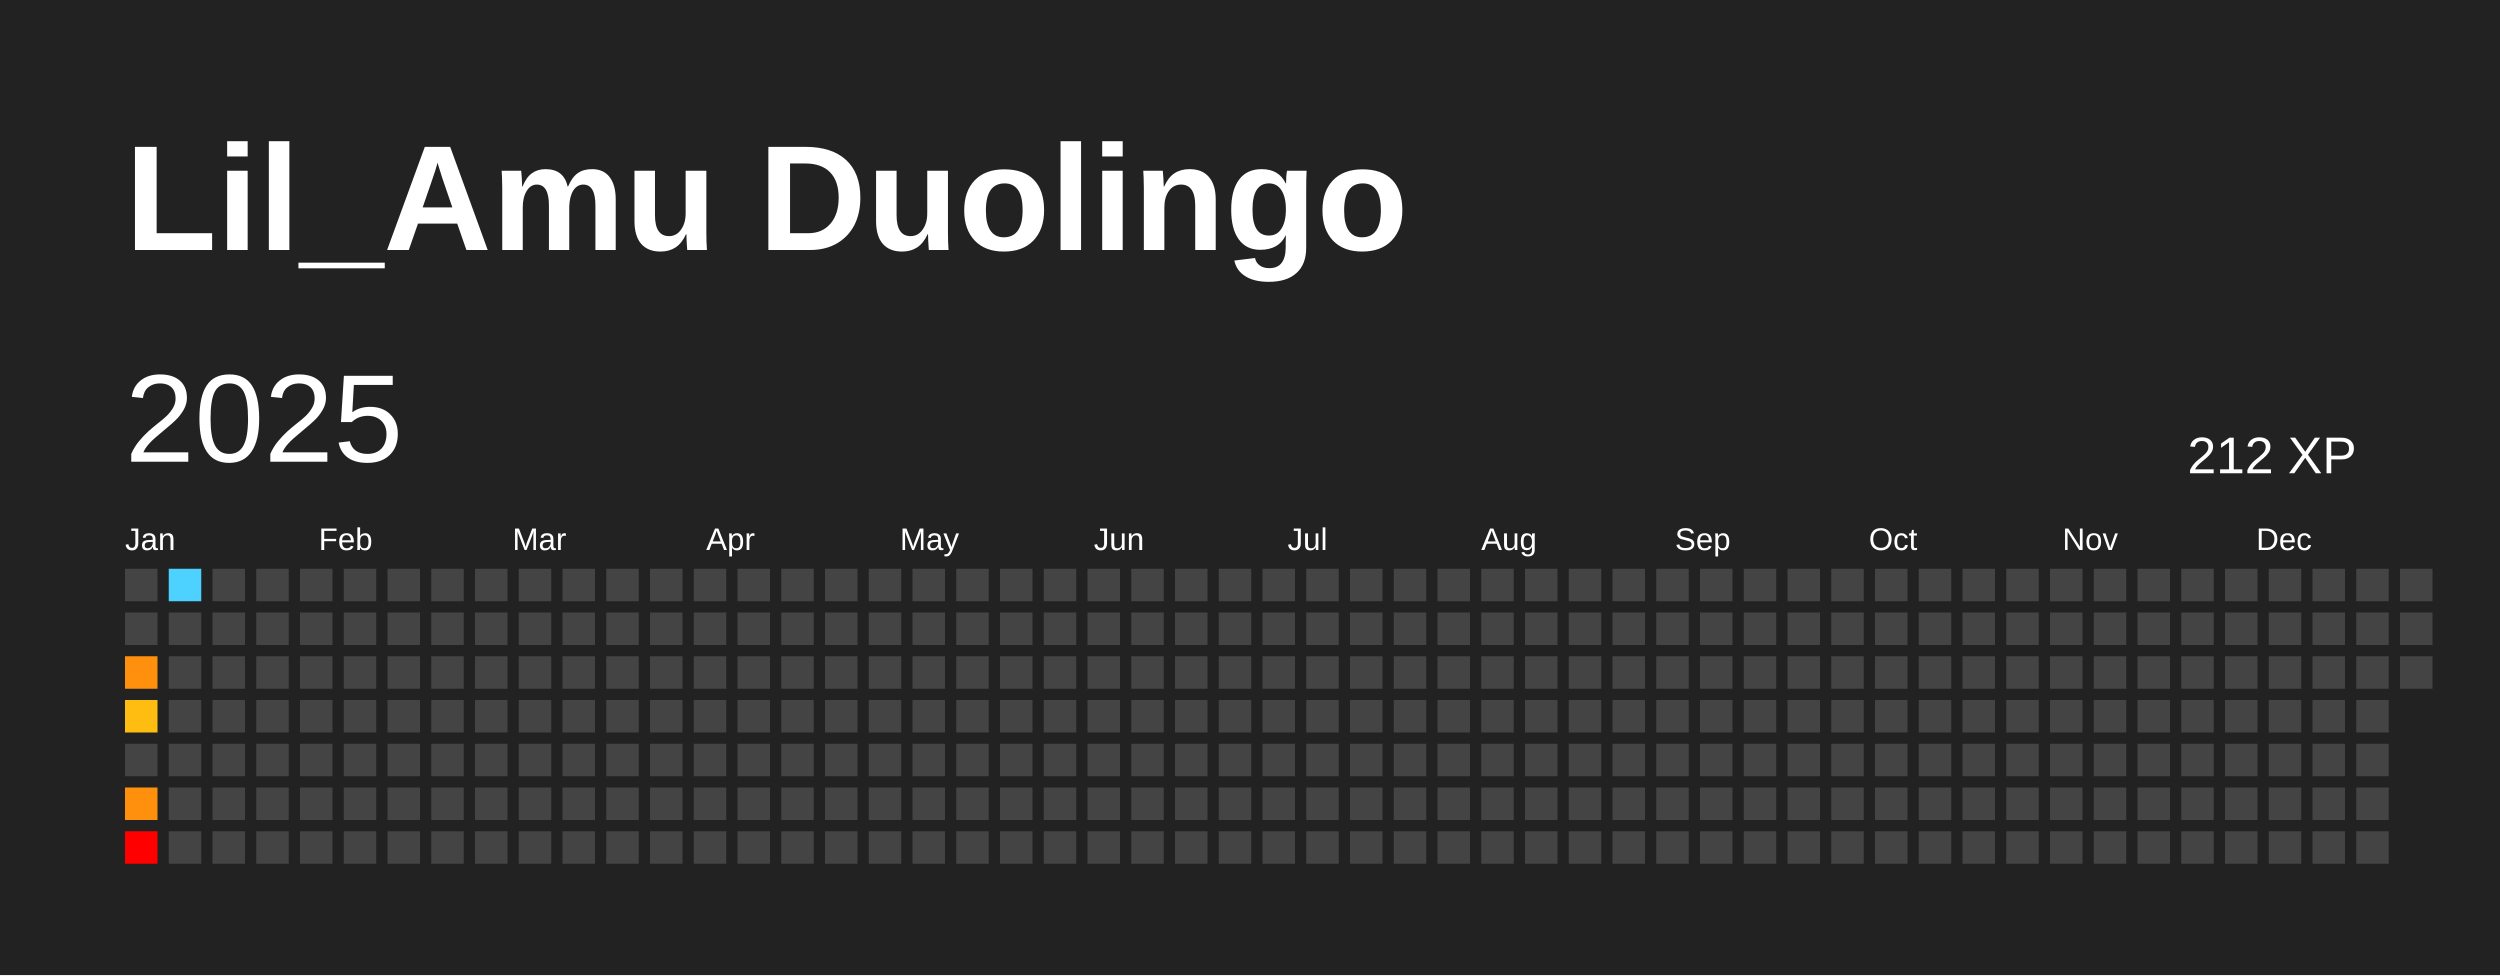
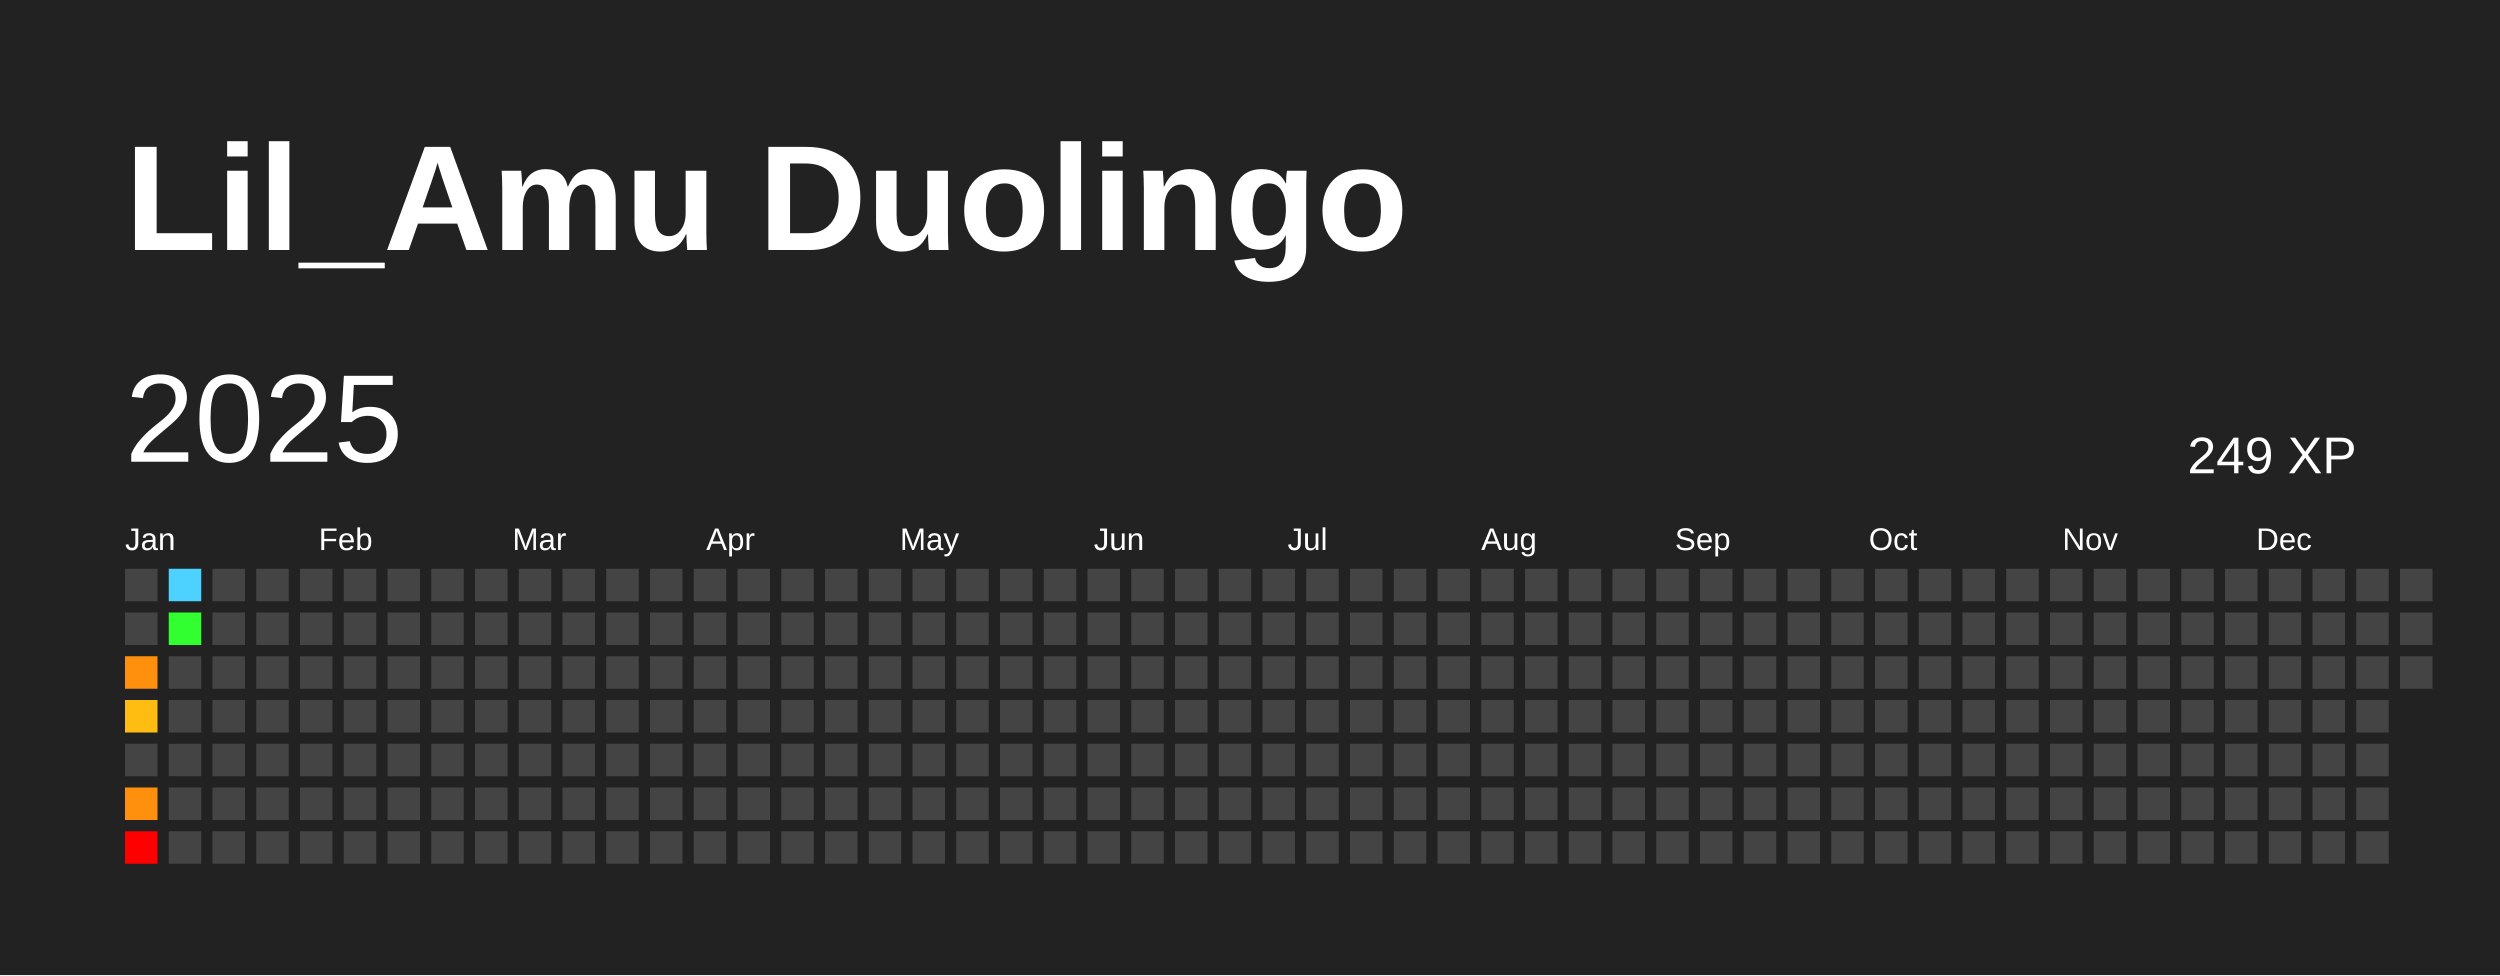
<svg xmlns="http://www.w3.org/2000/svg" baseProfile="full" height="78mm" version="1.1" viewBox="0,0,200,78" width="200mm">
  <defs />
  <rect fill="#222222" height="78" width="200" x="0" y="0" />
  <text fill="#FFFFFF" style="font-size:12px; font-family:Arial; font-weight:bold;" x="10" y="20">Lil_Amu Duolingo</text>
  <text dominant-baseline="hanging" fill="#FFFFFF" style="font-size:10.0px; font-family:Arial;" x="10" y="30">2025</text>
-   <text dominant-baseline="hanging" fill="#FFFFFF" style="font-size:4.125px; font-family:Arial;" x="175" y="35">212 XP</text>
+   <text dominant-baseline="hanging" fill="#FFFFFF" style="font-size:4.125px; font-family:Arial;" x="175" y="35">249 XP</text>
  <text fill="#FFFFFF" style="font-size:2.5px; font-family:Arial" x="10.0" y="44">Jan</text>
  <text fill="#FFFFFF" style="font-size:2.5px; font-family:Arial" x="25.5" y="44">Feb</text>
  <text fill="#FFFFFF" style="font-size:2.5px; font-family:Arial" x="41.0" y="44">Mar</text>
  <text fill="#FFFFFF" style="font-size:2.5px; font-family:Arial" x="56.5" y="44">Apr</text>
  <text fill="#FFFFFF" style="font-size:2.5px; font-family:Arial" x="72.0" y="44">May</text>
  <text fill="#FFFFFF" style="font-size:2.5px; font-family:Arial" x="87.5" y="44">Jun</text>
  <text fill="#FFFFFF" style="font-size:2.5px; font-family:Arial" x="103.0" y="44">Jul</text>
  <text fill="#FFFFFF" style="font-size:2.5px; font-family:Arial" x="118.5" y="44">Aug</text>
  <text fill="#FFFFFF" style="font-size:2.5px; font-family:Arial" x="134.0" y="44">Sep</text>
  <text fill="#FFFFFF" style="font-size:2.5px; font-family:Arial" x="149.5" y="44">Oct</text>
  <text fill="#FFFFFF" style="font-size:2.5px; font-family:Arial" x="165.0" y="44">Nov</text>
  <text fill="#FFFFFF" style="font-size:2.5px; font-family:Arial" x="180.5" y="44">Dec</text>
  <rect fill="#444444" height="2.6" width="2.6" x="10.0" y="45.5" />
  <rect fill="#444444" height="2.6" width="2.6" x="10.0" y="49.0" />
  <rect fill="#ff900d" height="2.6" width="2.6" x="10.0" y="52.5" />
  <rect fill="#ffbd11" height="2.6" width="2.6" x="10.0" y="56.0" />
  <rect fill="#444444" height="2.6" width="2.6" x="10.0" y="59.5" />
  <rect fill="#ff900d" height="2.6" width="2.6" x="10.0" y="63.0" />
  <rect fill="red" height="2.6" width="2.6" x="10.0" y="66.5" />
  <rect fill="#4dd2ff" height="2.6" width="2.6" x="13.5" y="45.5" />
-   <rect fill="#444444" height="2.6" width="2.6" x="13.5" y="49.0" />
+   <rect fill="#32ff2f" height="2.6" width="2.6" x="13.5" y="49.0" />
  <rect fill="#444444" height="2.6" width="2.6" x="13.5" y="52.5" />
  <rect fill="#444444" height="2.6" width="2.6" x="13.5" y="56.0" />
  <rect fill="#444444" height="2.6" width="2.6" x="13.5" y="59.5" />
  <rect fill="#444444" height="2.6" width="2.6" x="13.5" y="63.0" />
  <rect fill="#444444" height="2.6" width="2.6" x="13.5" y="66.5" />
  <rect fill="#444444" height="2.6" width="2.6" x="17.0" y="45.5" />
  <rect fill="#444444" height="2.6" width="2.6" x="17.0" y="49.0" />
  <rect fill="#444444" height="2.6" width="2.6" x="17.0" y="52.5" />
  <rect fill="#444444" height="2.6" width="2.6" x="17.0" y="56.0" />
  <rect fill="#444444" height="2.6" width="2.6" x="17.0" y="59.5" />
  <rect fill="#444444" height="2.6" width="2.6" x="17.0" y="63.0" />
  <rect fill="#444444" height="2.6" width="2.6" x="17.0" y="66.5" />
  <rect fill="#444444" height="2.6" width="2.6" x="20.5" y="45.5" />
  <rect fill="#444444" height="2.6" width="2.6" x="20.5" y="49.0" />
  <rect fill="#444444" height="2.6" width="2.6" x="20.5" y="52.5" />
  <rect fill="#444444" height="2.6" width="2.6" x="20.5" y="56.0" />
  <rect fill="#444444" height="2.6" width="2.6" x="20.5" y="59.5" />
  <rect fill="#444444" height="2.6" width="2.6" x="20.5" y="63.0" />
  <rect fill="#444444" height="2.6" width="2.6" x="20.5" y="66.5" />
  <rect fill="#444444" height="2.6" width="2.6" x="24.0" y="45.5" />
  <rect fill="#444444" height="2.6" width="2.6" x="24.0" y="49.0" />
  <rect fill="#444444" height="2.6" width="2.6" x="24.0" y="52.5" />
  <rect fill="#444444" height="2.6" width="2.6" x="24.0" y="56.0" />
  <rect fill="#444444" height="2.6" width="2.6" x="24.0" y="59.5" />
  <rect fill="#444444" height="2.6" width="2.6" x="24.0" y="63.0" />
  <rect fill="#444444" height="2.6" width="2.6" x="24.0" y="66.5" />
  <rect fill="#444444" height="2.6" width="2.6" x="27.5" y="45.5" />
  <rect fill="#444444" height="2.6" width="2.6" x="27.5" y="49.0" />
  <rect fill="#444444" height="2.6" width="2.6" x="27.5" y="52.5" />
  <rect fill="#444444" height="2.6" width="2.6" x="27.5" y="56.0" />
  <rect fill="#444444" height="2.6" width="2.6" x="27.5" y="59.5" />
  <rect fill="#444444" height="2.6" width="2.6" x="27.5" y="63.0" />
  <rect fill="#444444" height="2.6" width="2.6" x="27.5" y="66.5" />
  <rect fill="#444444" height="2.6" width="2.6" x="31.0" y="45.5" />
  <rect fill="#444444" height="2.6" width="2.6" x="31.0" y="49.0" />
  <rect fill="#444444" height="2.6" width="2.6" x="31.0" y="52.5" />
  <rect fill="#444444" height="2.6" width="2.6" x="31.0" y="56.0" />
  <rect fill="#444444" height="2.6" width="2.6" x="31.0" y="59.5" />
  <rect fill="#444444" height="2.6" width="2.6" x="31.0" y="63.0" />
  <rect fill="#444444" height="2.6" width="2.6" x="31.0" y="66.5" />
  <rect fill="#444444" height="2.6" width="2.6" x="34.5" y="45.5" />
  <rect fill="#444444" height="2.6" width="2.6" x="34.5" y="49.0" />
  <rect fill="#444444" height="2.6" width="2.6" x="34.5" y="52.5" />
  <rect fill="#444444" height="2.6" width="2.6" x="34.5" y="56.0" />
  <rect fill="#444444" height="2.6" width="2.6" x="34.5" y="59.5" />
  <rect fill="#444444" height="2.6" width="2.6" x="34.5" y="63.0" />
  <rect fill="#444444" height="2.6" width="2.6" x="34.5" y="66.5" />
  <rect fill="#444444" height="2.6" width="2.6" x="38.0" y="45.5" />
  <rect fill="#444444" height="2.6" width="2.6" x="38.0" y="49.0" />
  <rect fill="#444444" height="2.6" width="2.6" x="38.0" y="52.5" />
  <rect fill="#444444" height="2.6" width="2.6" x="38.0" y="56.0" />
  <rect fill="#444444" height="2.6" width="2.6" x="38.0" y="59.5" />
  <rect fill="#444444" height="2.6" width="2.6" x="38.0" y="63.0" />
  <rect fill="#444444" height="2.6" width="2.6" x="38.0" y="66.5" />
  <rect fill="#444444" height="2.6" width="2.6" x="41.5" y="45.5" />
  <rect fill="#444444" height="2.6" width="2.6" x="41.5" y="49.0" />
  <rect fill="#444444" height="2.6" width="2.6" x="41.5" y="52.5" />
  <rect fill="#444444" height="2.6" width="2.6" x="41.5" y="56.0" />
  <rect fill="#444444" height="2.6" width="2.6" x="41.5" y="59.5" />
  <rect fill="#444444" height="2.6" width="2.6" x="41.5" y="63.0" />
  <rect fill="#444444" height="2.6" width="2.6" x="41.5" y="66.5" />
  <rect fill="#444444" height="2.6" width="2.6" x="45.0" y="45.5" />
  <rect fill="#444444" height="2.6" width="2.6" x="45.0" y="49.0" />
  <rect fill="#444444" height="2.6" width="2.6" x="45.0" y="52.5" />
  <rect fill="#444444" height="2.6" width="2.6" x="45.0" y="56.0" />
  <rect fill="#444444" height="2.6" width="2.6" x="45.0" y="59.5" />
  <rect fill="#444444" height="2.6" width="2.6" x="45.0" y="63.0" />
  <rect fill="#444444" height="2.6" width="2.6" x="45.0" y="66.5" />
  <rect fill="#444444" height="2.6" width="2.6" x="48.5" y="45.5" />
  <rect fill="#444444" height="2.6" width="2.6" x="48.5" y="49.0" />
  <rect fill="#444444" height="2.6" width="2.6" x="48.5" y="52.5" />
  <rect fill="#444444" height="2.6" width="2.6" x="48.5" y="56.0" />
  <rect fill="#444444" height="2.6" width="2.6" x="48.5" y="59.5" />
  <rect fill="#444444" height="2.6" width="2.6" x="48.5" y="63.0" />
  <rect fill="#444444" height="2.6" width="2.6" x="48.5" y="66.5" />
  <rect fill="#444444" height="2.6" width="2.6" x="52.0" y="45.5" />
  <rect fill="#444444" height="2.6" width="2.6" x="52.0" y="49.0" />
  <rect fill="#444444" height="2.6" width="2.6" x="52.0" y="52.5" />
  <rect fill="#444444" height="2.6" width="2.6" x="52.0" y="56.0" />
  <rect fill="#444444" height="2.6" width="2.6" x="52.0" y="59.5" />
  <rect fill="#444444" height="2.6" width="2.6" x="52.0" y="63.0" />
  <rect fill="#444444" height="2.6" width="2.6" x="52.0" y="66.5" />
  <rect fill="#444444" height="2.6" width="2.6" x="55.5" y="45.5" />
  <rect fill="#444444" height="2.6" width="2.6" x="55.5" y="49.0" />
  <rect fill="#444444" height="2.6" width="2.6" x="55.5" y="52.5" />
  <rect fill="#444444" height="2.6" width="2.6" x="55.5" y="56.0" />
  <rect fill="#444444" height="2.6" width="2.6" x="55.5" y="59.5" />
  <rect fill="#444444" height="2.6" width="2.6" x="55.5" y="63.0" />
  <rect fill="#444444" height="2.6" width="2.6" x="55.5" y="66.5" />
  <rect fill="#444444" height="2.6" width="2.6" x="59.0" y="45.5" />
  <rect fill="#444444" height="2.6" width="2.6" x="59.0" y="49.0" />
  <rect fill="#444444" height="2.6" width="2.6" x="59.0" y="52.5" />
  <rect fill="#444444" height="2.6" width="2.6" x="59.0" y="56.0" />
  <rect fill="#444444" height="2.6" width="2.6" x="59.0" y="59.5" />
  <rect fill="#444444" height="2.6" width="2.6" x="59.0" y="63.0" />
  <rect fill="#444444" height="2.6" width="2.6" x="59.0" y="66.5" />
  <rect fill="#444444" height="2.6" width="2.6" x="62.5" y="45.5" />
  <rect fill="#444444" height="2.6" width="2.6" x="62.5" y="49.0" />
  <rect fill="#444444" height="2.6" width="2.6" x="62.5" y="52.5" />
  <rect fill="#444444" height="2.6" width="2.6" x="62.5" y="56.0" />
  <rect fill="#444444" height="2.6" width="2.6" x="62.5" y="59.5" />
  <rect fill="#444444" height="2.6" width="2.6" x="62.5" y="63.0" />
  <rect fill="#444444" height="2.6" width="2.6" x="62.5" y="66.5" />
  <rect fill="#444444" height="2.6" width="2.6" x="66.0" y="45.5" />
  <rect fill="#444444" height="2.6" width="2.6" x="66.0" y="49.0" />
  <rect fill="#444444" height="2.6" width="2.6" x="66.0" y="52.5" />
  <rect fill="#444444" height="2.6" width="2.6" x="66.0" y="56.0" />
  <rect fill="#444444" height="2.6" width="2.6" x="66.0" y="59.5" />
  <rect fill="#444444" height="2.6" width="2.6" x="66.0" y="63.0" />
  <rect fill="#444444" height="2.6" width="2.6" x="66.0" y="66.5" />
  <rect fill="#444444" height="2.6" width="2.6" x="69.5" y="45.5" />
  <rect fill="#444444" height="2.6" width="2.6" x="69.5" y="49.0" />
  <rect fill="#444444" height="2.6" width="2.6" x="69.5" y="52.5" />
  <rect fill="#444444" height="2.6" width="2.6" x="69.5" y="56.0" />
  <rect fill="#444444" height="2.6" width="2.6" x="69.5" y="59.5" />
  <rect fill="#444444" height="2.6" width="2.6" x="69.5" y="63.0" />
  <rect fill="#444444" height="2.6" width="2.6" x="69.5" y="66.5" />
  <rect fill="#444444" height="2.6" width="2.6" x="73.0" y="45.5" />
  <rect fill="#444444" height="2.6" width="2.6" x="73.0" y="49.0" />
  <rect fill="#444444" height="2.6" width="2.6" x="73.0" y="52.5" />
  <rect fill="#444444" height="2.6" width="2.6" x="73.0" y="56.0" />
  <rect fill="#444444" height="2.6" width="2.6" x="73.0" y="59.5" />
  <rect fill="#444444" height="2.6" width="2.6" x="73.0" y="63.0" />
  <rect fill="#444444" height="2.6" width="2.6" x="73.0" y="66.5" />
  <rect fill="#444444" height="2.6" width="2.6" x="76.5" y="45.5" />
  <rect fill="#444444" height="2.6" width="2.6" x="76.5" y="49.0" />
  <rect fill="#444444" height="2.6" width="2.6" x="76.5" y="52.5" />
  <rect fill="#444444" height="2.6" width="2.6" x="76.5" y="56.0" />
  <rect fill="#444444" height="2.6" width="2.6" x="76.5" y="59.5" />
  <rect fill="#444444" height="2.6" width="2.6" x="76.5" y="63.0" />
  <rect fill="#444444" height="2.6" width="2.6" x="76.5" y="66.5" />
  <rect fill="#444444" height="2.6" width="2.6" x="80.0" y="45.5" />
  <rect fill="#444444" height="2.6" width="2.6" x="80.0" y="49.0" />
  <rect fill="#444444" height="2.6" width="2.6" x="80.0" y="52.5" />
  <rect fill="#444444" height="2.6" width="2.6" x="80.0" y="56.0" />
  <rect fill="#444444" height="2.6" width="2.6" x="80.0" y="59.5" />
  <rect fill="#444444" height="2.6" width="2.6" x="80.0" y="63.0" />
  <rect fill="#444444" height="2.6" width="2.6" x="80.0" y="66.5" />
  <rect fill="#444444" height="2.6" width="2.6" x="83.5" y="45.5" />
  <rect fill="#444444" height="2.6" width="2.6" x="83.5" y="49.0" />
  <rect fill="#444444" height="2.6" width="2.6" x="83.5" y="52.5" />
  <rect fill="#444444" height="2.6" width="2.6" x="83.5" y="56.0" />
  <rect fill="#444444" height="2.6" width="2.6" x="83.5" y="59.5" />
  <rect fill="#444444" height="2.6" width="2.6" x="83.5" y="63.0" />
  <rect fill="#444444" height="2.6" width="2.6" x="83.5" y="66.5" />
  <rect fill="#444444" height="2.6" width="2.6" x="87.0" y="45.5" />
  <rect fill="#444444" height="2.6" width="2.6" x="87.0" y="49.0" />
  <rect fill="#444444" height="2.6" width="2.6" x="87.0" y="52.5" />
  <rect fill="#444444" height="2.6" width="2.6" x="87.0" y="56.0" />
  <rect fill="#444444" height="2.6" width="2.6" x="87.0" y="59.5" />
  <rect fill="#444444" height="2.6" width="2.6" x="87.0" y="63.0" />
  <rect fill="#444444" height="2.6" width="2.6" x="87.0" y="66.5" />
  <rect fill="#444444" height="2.6" width="2.6" x="90.5" y="45.5" />
  <rect fill="#444444" height="2.6" width="2.6" x="90.5" y="49.0" />
  <rect fill="#444444" height="2.6" width="2.6" x="90.5" y="52.5" />
  <rect fill="#444444" height="2.6" width="2.6" x="90.5" y="56.0" />
  <rect fill="#444444" height="2.6" width="2.6" x="90.5" y="59.5" />
  <rect fill="#444444" height="2.6" width="2.6" x="90.5" y="63.0" />
  <rect fill="#444444" height="2.6" width="2.6" x="90.5" y="66.5" />
  <rect fill="#444444" height="2.6" width="2.6" x="94.0" y="45.5" />
  <rect fill="#444444" height="2.6" width="2.6" x="94.0" y="49.0" />
  <rect fill="#444444" height="2.6" width="2.6" x="94.0" y="52.5" />
  <rect fill="#444444" height="2.6" width="2.6" x="94.0" y="56.0" />
  <rect fill="#444444" height="2.6" width="2.6" x="94.0" y="59.5" />
  <rect fill="#444444" height="2.6" width="2.6" x="94.0" y="63.0" />
  <rect fill="#444444" height="2.6" width="2.6" x="94.0" y="66.5" />
  <rect fill="#444444" height="2.6" width="2.6" x="97.5" y="45.5" />
  <rect fill="#444444" height="2.6" width="2.6" x="97.5" y="49.0" />
  <rect fill="#444444" height="2.6" width="2.6" x="97.5" y="52.5" />
  <rect fill="#444444" height="2.6" width="2.6" x="97.5" y="56.0" />
  <rect fill="#444444" height="2.6" width="2.6" x="97.5" y="59.5" />
  <rect fill="#444444" height="2.6" width="2.6" x="97.5" y="63.0" />
  <rect fill="#444444" height="2.6" width="2.6" x="97.5" y="66.5" />
  <rect fill="#444444" height="2.6" width="2.6" x="101.0" y="45.5" />
  <rect fill="#444444" height="2.6" width="2.6" x="101.0" y="49.0" />
  <rect fill="#444444" height="2.6" width="2.6" x="101.0" y="52.5" />
  <rect fill="#444444" height="2.6" width="2.6" x="101.0" y="56.0" />
  <rect fill="#444444" height="2.6" width="2.6" x="101.0" y="59.5" />
  <rect fill="#444444" height="2.6" width="2.6" x="101.0" y="63.0" />
  <rect fill="#444444" height="2.6" width="2.6" x="101.0" y="66.5" />
  <rect fill="#444444" height="2.6" width="2.6" x="104.5" y="45.5" />
  <rect fill="#444444" height="2.6" width="2.6" x="104.5" y="49.0" />
  <rect fill="#444444" height="2.6" width="2.6" x="104.5" y="52.5" />
  <rect fill="#444444" height="2.6" width="2.6" x="104.5" y="56.0" />
  <rect fill="#444444" height="2.6" width="2.6" x="104.5" y="59.5" />
  <rect fill="#444444" height="2.6" width="2.6" x="104.5" y="63.0" />
  <rect fill="#444444" height="2.6" width="2.6" x="104.5" y="66.5" />
  <rect fill="#444444" height="2.6" width="2.6" x="108.0" y="45.5" />
  <rect fill="#444444" height="2.6" width="2.6" x="108.0" y="49.0" />
  <rect fill="#444444" height="2.6" width="2.6" x="108.0" y="52.5" />
  <rect fill="#444444" height="2.6" width="2.6" x="108.0" y="56.0" />
  <rect fill="#444444" height="2.6" width="2.6" x="108.0" y="59.5" />
  <rect fill="#444444" height="2.6" width="2.6" x="108.0" y="63.0" />
  <rect fill="#444444" height="2.6" width="2.6" x="108.0" y="66.5" />
  <rect fill="#444444" height="2.6" width="2.6" x="111.5" y="45.5" />
  <rect fill="#444444" height="2.6" width="2.6" x="111.5" y="49.0" />
  <rect fill="#444444" height="2.6" width="2.6" x="111.5" y="52.5" />
  <rect fill="#444444" height="2.6" width="2.6" x="111.5" y="56.0" />
  <rect fill="#444444" height="2.6" width="2.6" x="111.5" y="59.5" />
  <rect fill="#444444" height="2.6" width="2.6" x="111.5" y="63.0" />
  <rect fill="#444444" height="2.6" width="2.6" x="111.5" y="66.5" />
  <rect fill="#444444" height="2.6" width="2.6" x="115.0" y="45.5" />
  <rect fill="#444444" height="2.6" width="2.6" x="115.0" y="49.0" />
  <rect fill="#444444" height="2.6" width="2.6" x="115.0" y="52.5" />
  <rect fill="#444444" height="2.6" width="2.6" x="115.0" y="56.0" />
  <rect fill="#444444" height="2.6" width="2.6" x="115.0" y="59.5" />
  <rect fill="#444444" height="2.6" width="2.6" x="115.0" y="63.0" />
  <rect fill="#444444" height="2.6" width="2.6" x="115.0" y="66.5" />
  <rect fill="#444444" height="2.6" width="2.6" x="118.5" y="45.5" />
  <rect fill="#444444" height="2.6" width="2.6" x="118.5" y="49.0" />
  <rect fill="#444444" height="2.6" width="2.6" x="118.5" y="52.5" />
  <rect fill="#444444" height="2.6" width="2.6" x="118.5" y="56.0" />
  <rect fill="#444444" height="2.6" width="2.6" x="118.5" y="59.5" />
  <rect fill="#444444" height="2.6" width="2.6" x="118.5" y="63.0" />
  <rect fill="#444444" height="2.6" width="2.6" x="118.5" y="66.5" />
  <rect fill="#444444" height="2.6" width="2.6" x="122.0" y="45.5" />
  <rect fill="#444444" height="2.6" width="2.6" x="122.0" y="49.0" />
  <rect fill="#444444" height="2.6" width="2.6" x="122.0" y="52.5" />
  <rect fill="#444444" height="2.6" width="2.6" x="122.0" y="56.0" />
  <rect fill="#444444" height="2.6" width="2.6" x="122.0" y="59.5" />
  <rect fill="#444444" height="2.6" width="2.6" x="122.0" y="63.0" />
  <rect fill="#444444" height="2.6" width="2.6" x="122.0" y="66.5" />
  <rect fill="#444444" height="2.6" width="2.6" x="125.5" y="45.5" />
  <rect fill="#444444" height="2.6" width="2.6" x="125.5" y="49.0" />
  <rect fill="#444444" height="2.6" width="2.6" x="125.5" y="52.5" />
  <rect fill="#444444" height="2.6" width="2.6" x="125.5" y="56.0" />
  <rect fill="#444444" height="2.6" width="2.6" x="125.5" y="59.5" />
  <rect fill="#444444" height="2.6" width="2.6" x="125.5" y="63.0" />
  <rect fill="#444444" height="2.6" width="2.6" x="125.5" y="66.5" />
  <rect fill="#444444" height="2.6" width="2.6" x="129.0" y="45.5" />
  <rect fill="#444444" height="2.6" width="2.6" x="129.0" y="49.0" />
  <rect fill="#444444" height="2.6" width="2.6" x="129.0" y="52.5" />
  <rect fill="#444444" height="2.6" width="2.6" x="129.0" y="56.0" />
  <rect fill="#444444" height="2.6" width="2.6" x="129.0" y="59.5" />
  <rect fill="#444444" height="2.6" width="2.6" x="129.0" y="63.0" />
  <rect fill="#444444" height="2.6" width="2.6" x="129.0" y="66.5" />
  <rect fill="#444444" height="2.6" width="2.6" x="132.5" y="45.5" />
  <rect fill="#444444" height="2.6" width="2.6" x="132.5" y="49.0" />
  <rect fill="#444444" height="2.6" width="2.6" x="132.5" y="52.5" />
  <rect fill="#444444" height="2.6" width="2.6" x="132.5" y="56.0" />
  <rect fill="#444444" height="2.6" width="2.6" x="132.5" y="59.5" />
  <rect fill="#444444" height="2.6" width="2.6" x="132.5" y="63.0" />
  <rect fill="#444444" height="2.6" width="2.6" x="132.5" y="66.5" />
  <rect fill="#444444" height="2.6" width="2.6" x="136.0" y="45.5" />
  <rect fill="#444444" height="2.6" width="2.6" x="136.0" y="49.0" />
  <rect fill="#444444" height="2.6" width="2.6" x="136.0" y="52.5" />
  <rect fill="#444444" height="2.6" width="2.6" x="136.0" y="56.0" />
  <rect fill="#444444" height="2.6" width="2.6" x="136.0" y="59.5" />
  <rect fill="#444444" height="2.6" width="2.6" x="136.0" y="63.0" />
  <rect fill="#444444" height="2.6" width="2.6" x="136.0" y="66.5" />
  <rect fill="#444444" height="2.6" width="2.6" x="139.5" y="45.5" />
  <rect fill="#444444" height="2.6" width="2.6" x="139.5" y="49.0" />
  <rect fill="#444444" height="2.6" width="2.6" x="139.5" y="52.5" />
  <rect fill="#444444" height="2.6" width="2.6" x="139.5" y="56.0" />
  <rect fill="#444444" height="2.6" width="2.6" x="139.5" y="59.5" />
  <rect fill="#444444" height="2.6" width="2.6" x="139.5" y="63.0" />
  <rect fill="#444444" height="2.6" width="2.6" x="139.5" y="66.5" />
  <rect fill="#444444" height="2.6" width="2.6" x="143.0" y="45.5" />
  <rect fill="#444444" height="2.6" width="2.6" x="143.0" y="49.0" />
  <rect fill="#444444" height="2.6" width="2.6" x="143.0" y="52.5" />
  <rect fill="#444444" height="2.6" width="2.6" x="143.0" y="56.0" />
  <rect fill="#444444" height="2.6" width="2.6" x="143.0" y="59.5" />
  <rect fill="#444444" height="2.6" width="2.6" x="143.0" y="63.0" />
  <rect fill="#444444" height="2.6" width="2.6" x="143.0" y="66.5" />
  <rect fill="#444444" height="2.6" width="2.6" x="146.5" y="45.5" />
  <rect fill="#444444" height="2.6" width="2.6" x="146.5" y="49.0" />
  <rect fill="#444444" height="2.6" width="2.6" x="146.5" y="52.5" />
  <rect fill="#444444" height="2.6" width="2.6" x="146.5" y="56.0" />
  <rect fill="#444444" height="2.6" width="2.6" x="146.5" y="59.5" />
  <rect fill="#444444" height="2.6" width="2.6" x="146.5" y="63.0" />
  <rect fill="#444444" height="2.6" width="2.6" x="146.5" y="66.5" />
  <rect fill="#444444" height="2.6" width="2.6" x="150.0" y="45.5" />
  <rect fill="#444444" height="2.6" width="2.6" x="150.0" y="49.0" />
  <rect fill="#444444" height="2.6" width="2.6" x="150.0" y="52.5" />
  <rect fill="#444444" height="2.6" width="2.6" x="150.0" y="56.0" />
  <rect fill="#444444" height="2.6" width="2.6" x="150.0" y="59.5" />
  <rect fill="#444444" height="2.6" width="2.6" x="150.0" y="63.0" />
  <rect fill="#444444" height="2.6" width="2.6" x="150.0" y="66.5" />
  <rect fill="#444444" height="2.6" width="2.6" x="153.5" y="45.5" />
  <rect fill="#444444" height="2.6" width="2.6" x="153.5" y="49.0" />
  <rect fill="#444444" height="2.6" width="2.6" x="153.5" y="52.5" />
  <rect fill="#444444" height="2.6" width="2.6" x="153.5" y="56.0" />
  <rect fill="#444444" height="2.6" width="2.6" x="153.5" y="59.5" />
  <rect fill="#444444" height="2.6" width="2.6" x="153.5" y="63.0" />
  <rect fill="#444444" height="2.6" width="2.6" x="153.5" y="66.5" />
  <rect fill="#444444" height="2.6" width="2.6" x="157.0" y="45.5" />
  <rect fill="#444444" height="2.6" width="2.6" x="157.0" y="49.0" />
  <rect fill="#444444" height="2.6" width="2.6" x="157.0" y="52.5" />
  <rect fill="#444444" height="2.6" width="2.6" x="157.0" y="56.0" />
  <rect fill="#444444" height="2.6" width="2.6" x="157.0" y="59.5" />
  <rect fill="#444444" height="2.6" width="2.6" x="157.0" y="63.0" />
  <rect fill="#444444" height="2.6" width="2.6" x="157.0" y="66.5" />
  <rect fill="#444444" height="2.6" width="2.6" x="160.5" y="45.5" />
  <rect fill="#444444" height="2.6" width="2.6" x="160.5" y="49.0" />
  <rect fill="#444444" height="2.6" width="2.6" x="160.5" y="52.5" />
  <rect fill="#444444" height="2.6" width="2.6" x="160.5" y="56.0" />
  <rect fill="#444444" height="2.6" width="2.6" x="160.5" y="59.5" />
  <rect fill="#444444" height="2.6" width="2.6" x="160.5" y="63.0" />
  <rect fill="#444444" height="2.6" width="2.6" x="160.5" y="66.5" />
  <rect fill="#444444" height="2.6" width="2.6" x="164.0" y="45.5" />
  <rect fill="#444444" height="2.6" width="2.6" x="164.0" y="49.0" />
  <rect fill="#444444" height="2.6" width="2.6" x="164.0" y="52.5" />
  <rect fill="#444444" height="2.6" width="2.6" x="164.0" y="56.0" />
  <rect fill="#444444" height="2.6" width="2.6" x="164.0" y="59.5" />
  <rect fill="#444444" height="2.6" width="2.6" x="164.0" y="63.0" />
  <rect fill="#444444" height="2.6" width="2.6" x="164.0" y="66.5" />
  <rect fill="#444444" height="2.6" width="2.6" x="167.5" y="45.5" />
  <rect fill="#444444" height="2.6" width="2.6" x="167.5" y="49.0" />
  <rect fill="#444444" height="2.6" width="2.6" x="167.5" y="52.5" />
  <rect fill="#444444" height="2.6" width="2.6" x="167.5" y="56.0" />
  <rect fill="#444444" height="2.6" width="2.6" x="167.5" y="59.5" />
  <rect fill="#444444" height="2.6" width="2.6" x="167.5" y="63.0" />
  <rect fill="#444444" height="2.6" width="2.6" x="167.5" y="66.5" />
  <rect fill="#444444" height="2.6" width="2.6" x="171.0" y="45.5" />
  <rect fill="#444444" height="2.6" width="2.6" x="171.0" y="49.0" />
  <rect fill="#444444" height="2.6" width="2.6" x="171.0" y="52.5" />
  <rect fill="#444444" height="2.6" width="2.6" x="171.0" y="56.0" />
  <rect fill="#444444" height="2.6" width="2.6" x="171.0" y="59.5" />
  <rect fill="#444444" height="2.6" width="2.6" x="171.0" y="63.0" />
  <rect fill="#444444" height="2.6" width="2.6" x="171.0" y="66.5" />
  <rect fill="#444444" height="2.6" width="2.6" x="174.5" y="45.5" />
  <rect fill="#444444" height="2.6" width="2.6" x="174.5" y="49.0" />
  <rect fill="#444444" height="2.6" width="2.6" x="174.5" y="52.5" />
  <rect fill="#444444" height="2.6" width="2.6" x="174.5" y="56.0" />
  <rect fill="#444444" height="2.6" width="2.6" x="174.5" y="59.5" />
  <rect fill="#444444" height="2.6" width="2.6" x="174.5" y="63.0" />
  <rect fill="#444444" height="2.6" width="2.6" x="174.5" y="66.5" />
  <rect fill="#444444" height="2.6" width="2.6" x="178.0" y="45.5" />
  <rect fill="#444444" height="2.6" width="2.6" x="178.0" y="49.0" />
  <rect fill="#444444" height="2.6" width="2.6" x="178.0" y="52.5" />
  <rect fill="#444444" height="2.6" width="2.6" x="178.0" y="56.0" />
  <rect fill="#444444" height="2.6" width="2.6" x="178.0" y="59.5" />
  <rect fill="#444444" height="2.6" width="2.6" x="178.0" y="63.0" />
  <rect fill="#444444" height="2.6" width="2.6" x="178.0" y="66.5" />
  <rect fill="#444444" height="2.6" width="2.6" x="181.5" y="45.5" />
  <rect fill="#444444" height="2.6" width="2.6" x="181.5" y="49.0" />
  <rect fill="#444444" height="2.6" width="2.6" x="181.5" y="52.5" />
  <rect fill="#444444" height="2.6" width="2.6" x="181.5" y="56.0" />
  <rect fill="#444444" height="2.6" width="2.6" x="181.5" y="59.5" />
  <rect fill="#444444" height="2.6" width="2.6" x="181.5" y="63.0" />
  <rect fill="#444444" height="2.6" width="2.6" x="181.5" y="66.5" />
  <rect fill="#444444" height="2.6" width="2.6" x="185.0" y="45.5" />
  <rect fill="#444444" height="2.6" width="2.6" x="185.0" y="49.0" />
  <rect fill="#444444" height="2.6" width="2.6" x="185.0" y="52.5" />
  <rect fill="#444444" height="2.6" width="2.6" x="185.0" y="56.0" />
  <rect fill="#444444" height="2.6" width="2.6" x="185.0" y="59.5" />
  <rect fill="#444444" height="2.6" width="2.6" x="185.0" y="63.0" />
  <rect fill="#444444" height="2.6" width="2.6" x="185.0" y="66.5" />
  <rect fill="#444444" height="2.6" width="2.6" x="188.5" y="45.5" />
  <rect fill="#444444" height="2.6" width="2.6" x="188.5" y="49.0" />
  <rect fill="#444444" height="2.6" width="2.6" x="188.5" y="52.5" />
  <rect fill="#444444" height="2.6" width="2.6" x="188.5" y="56.0" />
  <rect fill="#444444" height="2.6" width="2.6" x="188.5" y="59.5" />
  <rect fill="#444444" height="2.6" width="2.6" x="188.5" y="63.0" />
  <rect fill="#444444" height="2.6" width="2.6" x="188.5" y="66.5" />
  <rect fill="#444444" height="2.6" width="2.6" x="192.0" y="45.5" />
  <rect fill="#444444" height="2.6" width="2.6" x="192.0" y="49.0" />
  <rect fill="#444444" height="2.6" width="2.6" x="192.0" y="52.5" />
</svg>
